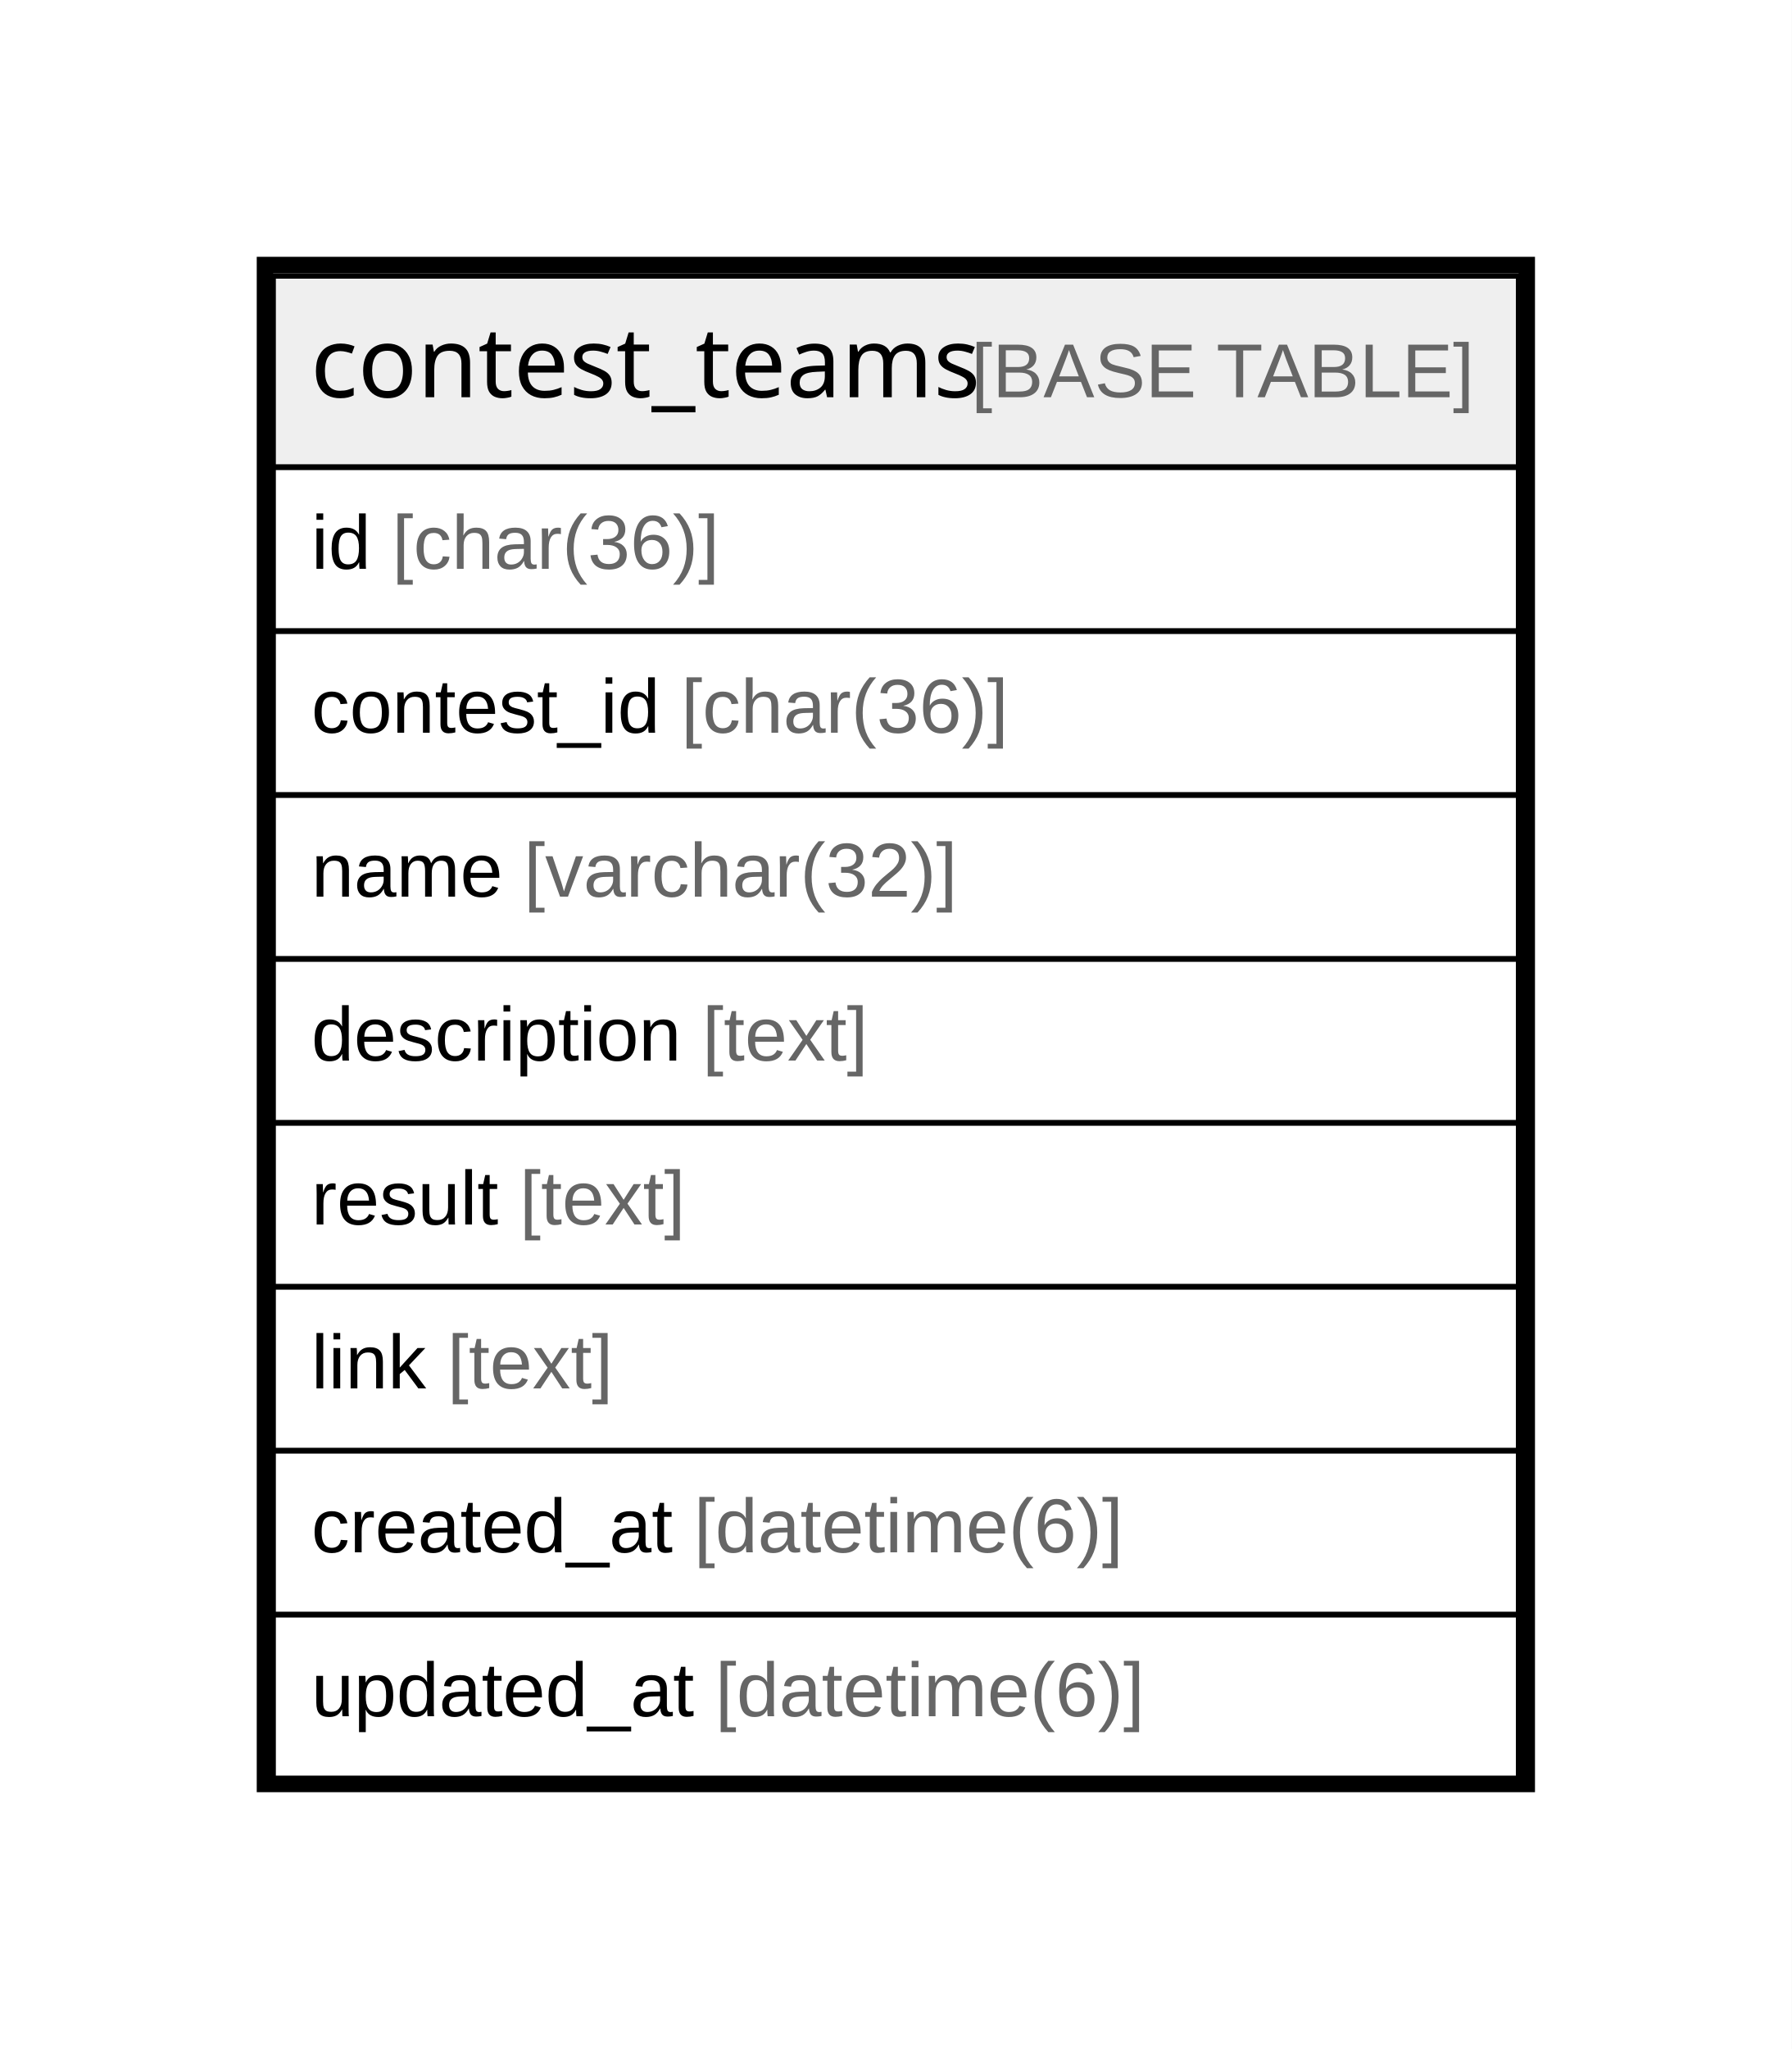
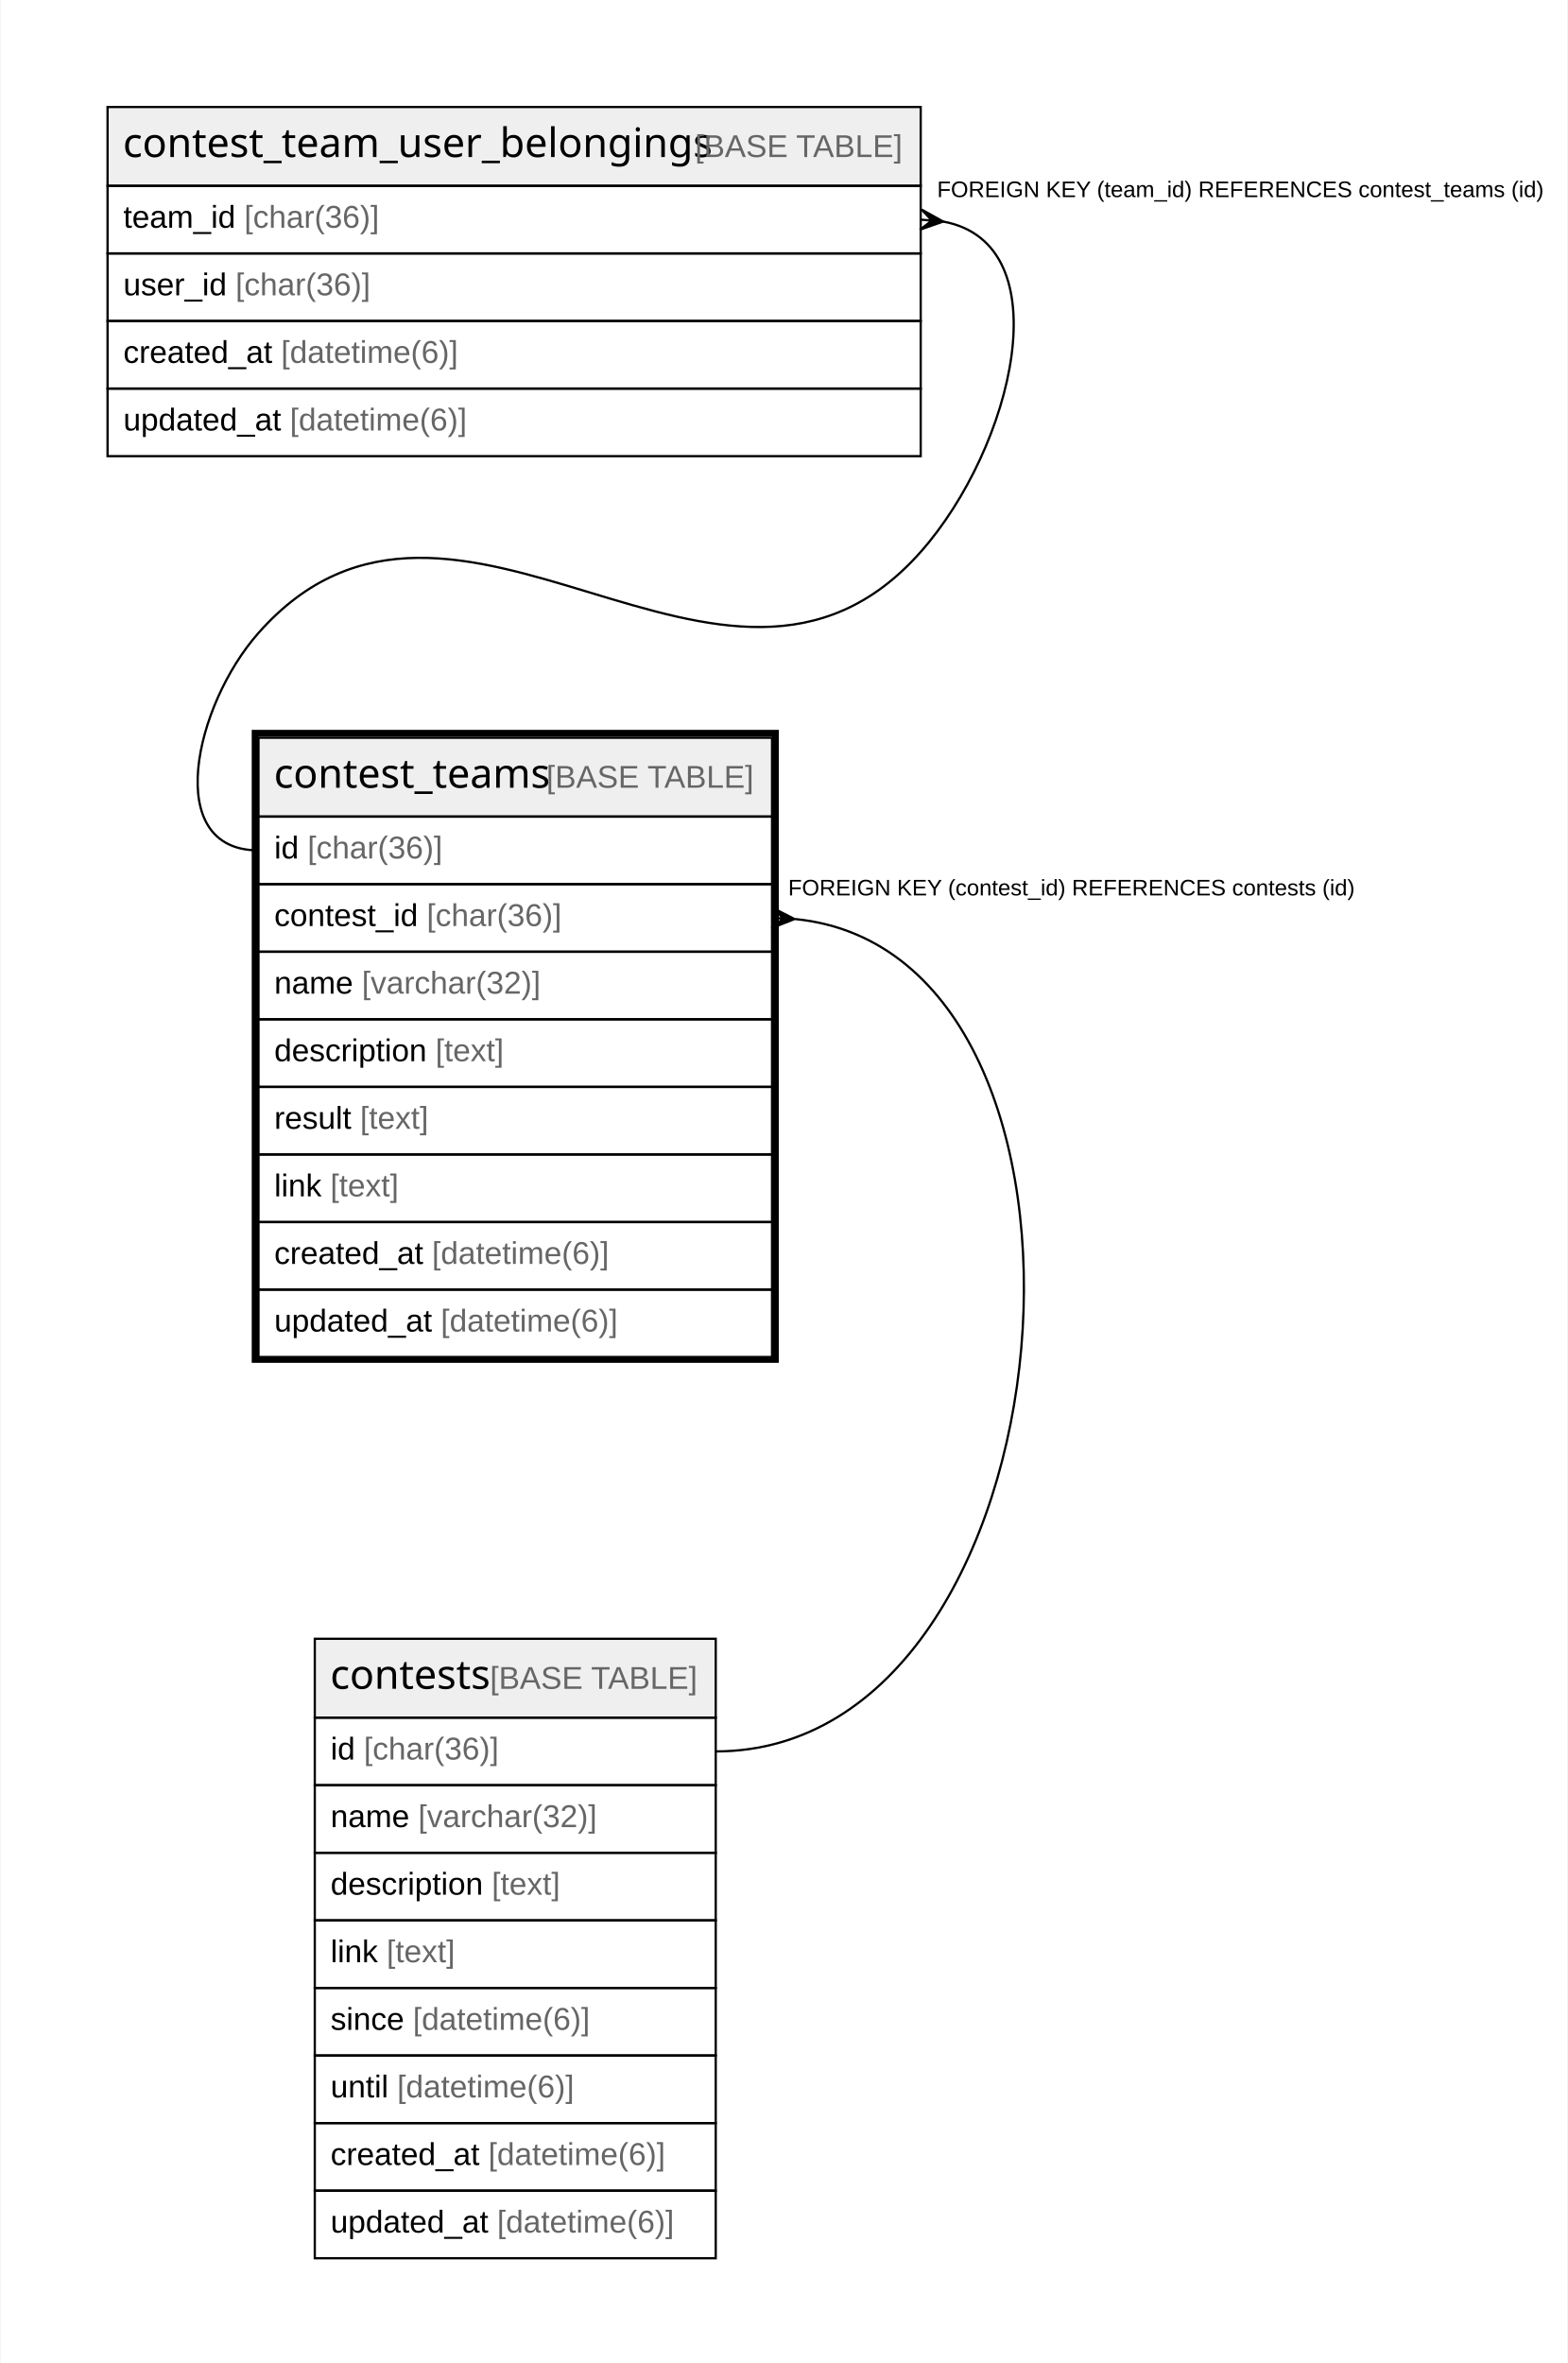
- <svg xmlns="http://www.w3.org/2000/svg" width="328pt" height="375pt" viewBox="0.00 0.00 328.00 375.00">
-   <g id="graph0" class="graph" transform="scale(1 1) rotate(0) translate(4 371)">
-     <polygon fill="#ffffff" stroke="transparent" points="-4,4 -4,-371 324,-371 324,4 -4,4" />
+ <svg xmlns="http://www.w3.org/2000/svg" width="696pt" height="1049pt" viewBox="0.00 0.00 695.50 1049.00">
+   <g id="graph0" class="graph" transform="scale(1 1) rotate(0) translate(4 1045)">
+     <polygon fill="#ffffff" stroke="transparent" points="-4,4 -4,-1045 691.5,-1045 691.5,4 -4,4" />
    <g id="node1" class="node">
-       <polygon fill="#efefef" stroke="transparent" points="46,-285.5 46,-320.5 274,-320.5 274,-285.5 46,-285.5" />
-       <polygon fill="none" stroke="#000000" points="46,-285.5 46,-320.5 274,-320.5 274,-285.5 46,-285.5" />
-       <text text-anchor="start" x="52.855" y="-298.3" font-family="Arial Bold" font-size="18.00" fill="#000000">contest_teams</text>
-       <text text-anchor="start" x="169.891" y="-298.3" font-family="Arial" font-size="14.00" fill="#000000"> </text>
-       <text text-anchor="start" x="173.782" y="-298.3" font-family="Arial" font-size="14.00" fill="#666666">[BASE TABLE]</text>
-       <polygon fill="none" stroke="#000000" points="46,-255.5 46,-285.5 274,-285.5 274,-255.5 46,-255.5" />
-       <text text-anchor="start" x="53" y="-266.9" font-family="Arial" font-size="14.00" fill="#000000">id </text>
-       <text text-anchor="start" x="67.78" y="-266.9" font-family="Arial" font-size="14.00" fill="#666666">[char(36)]</text>
-       <polygon fill="none" stroke="#000000" points="46,-225.5 46,-255.5 274,-255.5 274,-225.5 46,-225.5" />
-       <text text-anchor="start" x="53" y="-236.9" font-family="Arial" font-size="14.00" fill="#000000">contest_id </text>
-       <text text-anchor="start" x="120.691" y="-236.9" font-family="Arial" font-size="14.00" fill="#666666">[char(36)]</text>
-       <polygon fill="none" stroke="#000000" points="46,-195.5 46,-225.5 274,-225.5 274,-195.5 46,-195.5" />
-       <text text-anchor="start" x="53" y="-206.9" font-family="Arial" font-size="14.00" fill="#000000">name </text>
-       <text text-anchor="start" x="91.899" y="-206.9" font-family="Arial" font-size="14.00" fill="#666666">[varchar(32)]</text>
-       <polygon fill="none" stroke="#000000" points="46,-165.5 46,-195.5 274,-195.5 274,-165.5 46,-165.5" />
-       <text text-anchor="start" x="53" y="-176.9" font-family="Arial" font-size="14.00" fill="#000000">description </text>
-       <text text-anchor="start" x="124.568" y="-176.9" font-family="Arial" font-size="14.00" fill="#666666">[text]</text>
-       <polygon fill="none" stroke="#000000" points="46,-135.5 46,-165.5 274,-165.5 274,-135.5 46,-135.5" />
-       <text text-anchor="start" x="53" y="-146.9" font-family="Arial" font-size="14.00" fill="#000000">result </text>
-       <text text-anchor="start" x="91.114" y="-146.9" font-family="Arial" font-size="14.00" fill="#666666">[text]</text>
-       <polygon fill="none" stroke="#000000" points="46,-105.5 46,-135.5 274,-135.5 274,-105.5 46,-105.5" />
-       <text text-anchor="start" x="53" y="-116.9" font-family="Arial" font-size="14.00" fill="#000000">link </text>
-       <text text-anchor="start" x="77.886" y="-116.9" font-family="Arial" font-size="14.00" fill="#666666">[text]</text>
-       <polygon fill="none" stroke="#000000" points="46,-75.5 46,-105.5 274,-105.5 274,-75.5 46,-75.5" />
-       <text text-anchor="start" x="53" y="-86.9" font-family="Arial" font-size="14.00" fill="#000000">created_at </text>
-       <text text-anchor="start" x="123.028" y="-86.9" font-family="Arial" font-size="14.00" fill="#666666">[datetime(6)]</text>
-       <polygon fill="none" stroke="#000000" points="46,-45.5 46,-75.5 274,-75.5 274,-45.5 46,-45.5" />
-       <text text-anchor="start" x="53" y="-56.9" font-family="Arial" font-size="14.00" fill="#000000">updated_at </text>
-       <text text-anchor="start" x="126.933" y="-56.9" font-family="Arial" font-size="14.00" fill="#666666">[datetime(6)]</text>
-       <polygon fill="none" stroke="#000000" stroke-width="3" points="44.5,-44.5 44.5,-322.5 275.5,-322.5 275.5,-44.5 44.5,-44.5" />
+       <polygon fill="#efefef" stroke="transparent" points="110.5,-682.5 110.5,-717.5 338.5,-717.5 338.5,-682.5 110.5,-682.5" />
+       <polygon fill="none" stroke="#000000" points="110.5,-682.5 110.5,-717.5 338.5,-717.5 338.5,-682.5 110.5,-682.5" />
+       <text text-anchor="start" x="117.355" y="-695.3" font-family="Arial Bold" font-size="18.00" fill="#000000">contest_teams</text>
+       <text text-anchor="start" x="234.391" y="-695.3" font-family="Arial" font-size="14.00" fill="#000000"> </text>
+       <text text-anchor="start" x="238.282" y="-695.3" font-family="Arial" font-size="14.00" fill="#666666">[BASE TABLE]</text>
+       <polygon fill="none" stroke="#000000" points="110.5,-652.5 110.5,-682.5 338.5,-682.5 338.5,-652.5 110.5,-652.5" />
+       <text text-anchor="start" x="117.5" y="-663.9" font-family="Arial" font-size="14.00" fill="#000000">id </text>
+       <text text-anchor="start" x="132.28" y="-663.9" font-family="Arial" font-size="14.00" fill="#666666">[char(36)]</text>
+       <polygon fill="none" stroke="#000000" points="110.5,-622.5 110.5,-652.5 338.5,-652.5 338.5,-622.5 110.5,-622.5" />
+       <text text-anchor="start" x="117.5" y="-633.9" font-family="Arial" font-size="14.00" fill="#000000">contest_id </text>
+       <text text-anchor="start" x="185.191" y="-633.9" font-family="Arial" font-size="14.00" fill="#666666">[char(36)]</text>
+       <polygon fill="none" stroke="#000000" points="110.5,-592.5 110.5,-622.5 338.5,-622.5 338.5,-592.5 110.5,-592.5" />
+       <text text-anchor="start" x="117.5" y="-603.9" font-family="Arial" font-size="14.00" fill="#000000">name </text>
+       <text text-anchor="start" x="156.399" y="-603.9" font-family="Arial" font-size="14.00" fill="#666666">[varchar(32)]</text>
+       <polygon fill="none" stroke="#000000" points="110.5,-562.5 110.5,-592.5 338.5,-592.5 338.5,-562.5 110.5,-562.5" />
+       <text text-anchor="start" x="117.5" y="-573.9" font-family="Arial" font-size="14.00" fill="#000000">description </text>
+       <text text-anchor="start" x="189.068" y="-573.9" font-family="Arial" font-size="14.00" fill="#666666">[text]</text>
+       <polygon fill="none" stroke="#000000" points="110.5,-532.5 110.5,-562.5 338.5,-562.5 338.5,-532.5 110.5,-532.5" />
+       <text text-anchor="start" x="117.5" y="-543.9" font-family="Arial" font-size="14.00" fill="#000000">result </text>
+       <text text-anchor="start" x="155.614" y="-543.9" font-family="Arial" font-size="14.00" fill="#666666">[text]</text>
+       <polygon fill="none" stroke="#000000" points="110.5,-502.5 110.5,-532.5 338.5,-532.5 338.5,-502.5 110.5,-502.5" />
+       <text text-anchor="start" x="117.5" y="-513.9" font-family="Arial" font-size="14.00" fill="#000000">link </text>
+       <text text-anchor="start" x="142.386" y="-513.9" font-family="Arial" font-size="14.00" fill="#666666">[text]</text>
+       <polygon fill="none" stroke="#000000" points="110.5,-472.5 110.5,-502.5 338.5,-502.5 338.5,-472.5 110.5,-472.5" />
+       <text text-anchor="start" x="117.5" y="-483.9" font-family="Arial" font-size="14.00" fill="#000000">created_at </text>
+       <text text-anchor="start" x="187.528" y="-483.9" font-family="Arial" font-size="14.00" fill="#666666">[datetime(6)]</text>
+       <polygon fill="none" stroke="#000000" points="110.5,-442.5 110.5,-472.5 338.5,-472.5 338.5,-442.5 110.5,-442.5" />
+       <text text-anchor="start" x="117.5" y="-453.9" font-family="Arial" font-size="14.00" fill="#000000">updated_at </text>
+       <text text-anchor="start" x="191.433" y="-453.9" font-family="Arial" font-size="14.00" fill="#666666">[datetime(6)]</text>
+       <polygon fill="none" stroke="#000000" stroke-width="3" points="109,-441.5 109,-719.5 340,-719.5 340,-441.5 109,-441.5" />
+     </g>
+     <g id="node3" class="node">
+       <polygon fill="#efefef" stroke="transparent" points="135.5,-282.5 135.5,-317.5 313.5,-317.5 313.5,-282.5 135.5,-282.5" />
+       <polygon fill="none" stroke="#000000" points="135.5,-282.5 135.5,-317.5 313.5,-317.5 313.5,-282.5 135.5,-282.5" />
+       <text text-anchor="start" x="142.362" y="-295.3" font-family="Arial Bold" font-size="18.00" fill="#000000">contests</text>
+       <text text-anchor="start" x="209.385" y="-295.3" font-family="Arial" font-size="14.00" fill="#000000"> </text>
+       <text text-anchor="start" x="213.275" y="-295.3" font-family="Arial" font-size="14.00" fill="#666666">[BASE TABLE]</text>
+       <polygon fill="none" stroke="#000000" points="135.5,-252.5 135.5,-282.5 313.5,-282.5 313.5,-252.5 135.5,-252.5" />
+       <text text-anchor="start" x="142.5" y="-263.9" font-family="Arial" font-size="14.00" fill="#000000">id </text>
+       <text text-anchor="start" x="157.28" y="-263.9" font-family="Arial" font-size="14.00" fill="#666666">[char(36)]</text>
+       <polygon fill="none" stroke="#000000" points="135.5,-222.5 135.5,-252.5 313.5,-252.5 313.5,-222.5 135.5,-222.5" />
+       <text text-anchor="start" x="142.5" y="-233.9" font-family="Arial" font-size="14.00" fill="#000000">name </text>
+       <text text-anchor="start" x="181.399" y="-233.9" font-family="Arial" font-size="14.00" fill="#666666">[varchar(32)]</text>
+       <polygon fill="none" stroke="#000000" points="135.5,-192.5 135.5,-222.5 313.5,-222.5 313.5,-192.5 135.5,-192.5" />
+       <text text-anchor="start" x="142.5" y="-203.9" font-family="Arial" font-size="14.00" fill="#000000">description </text>
+       <text text-anchor="start" x="214.068" y="-203.9" font-family="Arial" font-size="14.00" fill="#666666">[text]</text>
+       <polygon fill="none" stroke="#000000" points="135.5,-162.5 135.5,-192.5 313.5,-192.5 313.5,-162.5 135.5,-162.5" />
+       <text text-anchor="start" x="142.5" y="-173.9" font-family="Arial" font-size="14.00" fill="#000000">link </text>
+       <text text-anchor="start" x="167.386" y="-173.9" font-family="Arial" font-size="14.00" fill="#666666">[text]</text>
+       <polygon fill="none" stroke="#000000" points="135.5,-132.5 135.5,-162.5 313.5,-162.5 313.5,-132.5 135.5,-132.5" />
+       <text text-anchor="start" x="142.5" y="-143.9" font-family="Arial" font-size="14.00" fill="#000000">since </text>
+       <text text-anchor="start" x="179.062" y="-143.9" font-family="Arial" font-size="14.00" fill="#666666">[datetime(6)]</text>
+       <polygon fill="none" stroke="#000000" points="135.5,-102.5 135.5,-132.5 313.5,-132.5 313.5,-102.5 135.5,-102.5" />
+       <text text-anchor="start" x="142.5" y="-113.9" font-family="Arial" font-size="14.00" fill="#000000">until </text>
+       <text text-anchor="start" x="172.06" y="-113.9" font-family="Arial" font-size="14.00" fill="#666666">[datetime(6)]</text>
+       <polygon fill="none" stroke="#000000" points="135.5,-72.5 135.5,-102.5 313.5,-102.5 313.5,-72.5 135.5,-72.5" />
+       <text text-anchor="start" x="142.5" y="-83.9" font-family="Arial" font-size="14.00" fill="#000000">created_at </text>
+       <text text-anchor="start" x="212.528" y="-83.9" font-family="Arial" font-size="14.00" fill="#666666">[datetime(6)]</text>
+       <polygon fill="none" stroke="#000000" points="135.5,-42.5 135.5,-72.5 313.5,-72.5 313.5,-42.5 135.5,-42.5" />
+       <text text-anchor="start" x="142.5" y="-53.9" font-family="Arial" font-size="14.00" fill="#000000">updated_at </text>
+       <text text-anchor="start" x="216.433" y="-53.9" font-family="Arial" font-size="14.00" fill="#666666">[datetime(6)]</text>
+     </g>
+     <g id="edge2" class="edge">
+       <path fill="none" stroke="#000000" d="M348.861,-636.995C502.181,-621.772 474.778,-267.5 313.5,-267.5" />
+       <polygon fill="#000000" stroke="#000000" points="348.488,-637.013 338.281,-633.005 343.494,-637.256 338.5,-637.5 338.5,-637.5 338.5,-637.5 343.494,-637.256 338.719,-641.995 348.488,-637.013 348.488,-637.013" />
+       <text text-anchor="start" x="345.657" y="-647.5" font-family="Arial" font-size="10.00" fill="#000000">FOREIGN KEY (contest_id) REFERENCES contests (id)</text>
+     </g>
+     <g id="node2" class="node">
+       <polygon fill="#efefef" stroke="transparent" points="43.5,-962.5 43.5,-997.5 404.5,-997.5 404.5,-962.5 43.5,-962.5" />
+       <polygon fill="none" stroke="#000000" points="43.5,-962.5 43.5,-997.5 404.5,-997.5 404.5,-962.5 43.5,-962.5" />
+       <text text-anchor="start" x="50.331" y="-975.3" font-family="Arial Bold" font-size="18.00" fill="#000000">contest_team_user_belongings</text>
+       <text text-anchor="start" x="300.416" y="-975.3" font-family="Arial" font-size="14.00" fill="#000000"> </text>
+       <text text-anchor="start" x="304.306" y="-975.3" font-family="Arial" font-size="14.00" fill="#666666">[BASE TABLE]</text>
+       <polygon fill="none" stroke="#000000" points="43.5,-932.5 43.5,-962.5 404.5,-962.5 404.5,-932.5 43.5,-932.5" />
+       <text text-anchor="start" x="50.5" y="-943.9" font-family="Arial" font-size="14.00" fill="#000000">team_id </text>
+       <text text-anchor="start" x="104.179" y="-943.9" font-family="Arial" font-size="14.00" fill="#666666">[char(36)]</text>
+       <polygon fill="none" stroke="#000000" points="43.5,-902.5 43.5,-932.5 404.5,-932.5 404.5,-902.5 43.5,-902.5" />
+       <text text-anchor="start" x="50.5" y="-913.9" font-family="Arial" font-size="14.00" fill="#000000">user_id </text>
+       <text text-anchor="start" x="100.288" y="-913.9" font-family="Arial" font-size="14.00" fill="#666666">[char(36)]</text>
+       <polygon fill="none" stroke="#000000" points="43.5,-872.5 43.5,-902.5 404.5,-902.5 404.5,-872.5 43.5,-872.5" />
+       <text text-anchor="start" x="50.5" y="-883.9" font-family="Arial" font-size="14.00" fill="#000000">created_at </text>
+       <text text-anchor="start" x="120.528" y="-883.9" font-family="Arial" font-size="14.00" fill="#666666">[datetime(6)]</text>
+       <polygon fill="none" stroke="#000000" points="43.5,-842.5 43.5,-872.5 404.5,-872.5 404.5,-842.5 43.5,-842.5" />
+       <text text-anchor="start" x="50.5" y="-853.9" font-family="Arial" font-size="14.00" fill="#000000">updated_at </text>
+       <text text-anchor="start" x="124.433" y="-853.9" font-family="Arial" font-size="14.00" fill="#666666">[datetime(6)]</text>
+     </g>
+     <g id="edge1" class="edge">
+       <path fill="none" stroke="#000000" d="M414.479,-946.641C467.574,-936.884 445.571,-846.406 404.5,-800 317.255,-701.42 197.745,-862.58 110.5,-764 82.076,-731.883 67.611,-667.5 110.5,-667.5" />
+       <polygon fill="#000000" stroke="#000000" points="414.463,-946.643 404.114,-943.017 409.482,-947.071 404.5,-947.5 404.5,-947.5 404.5,-947.5 409.482,-947.071 404.886,-951.983 414.463,-946.643 414.463,-946.643" />
+       <text text-anchor="start" x="411.769" y="-957.5" font-family="Arial" font-size="10.00" fill="#000000">FOREIGN KEY (team_id) REFERENCES contest_teams (id)</text>
    </g>
  </g>
</svg>
